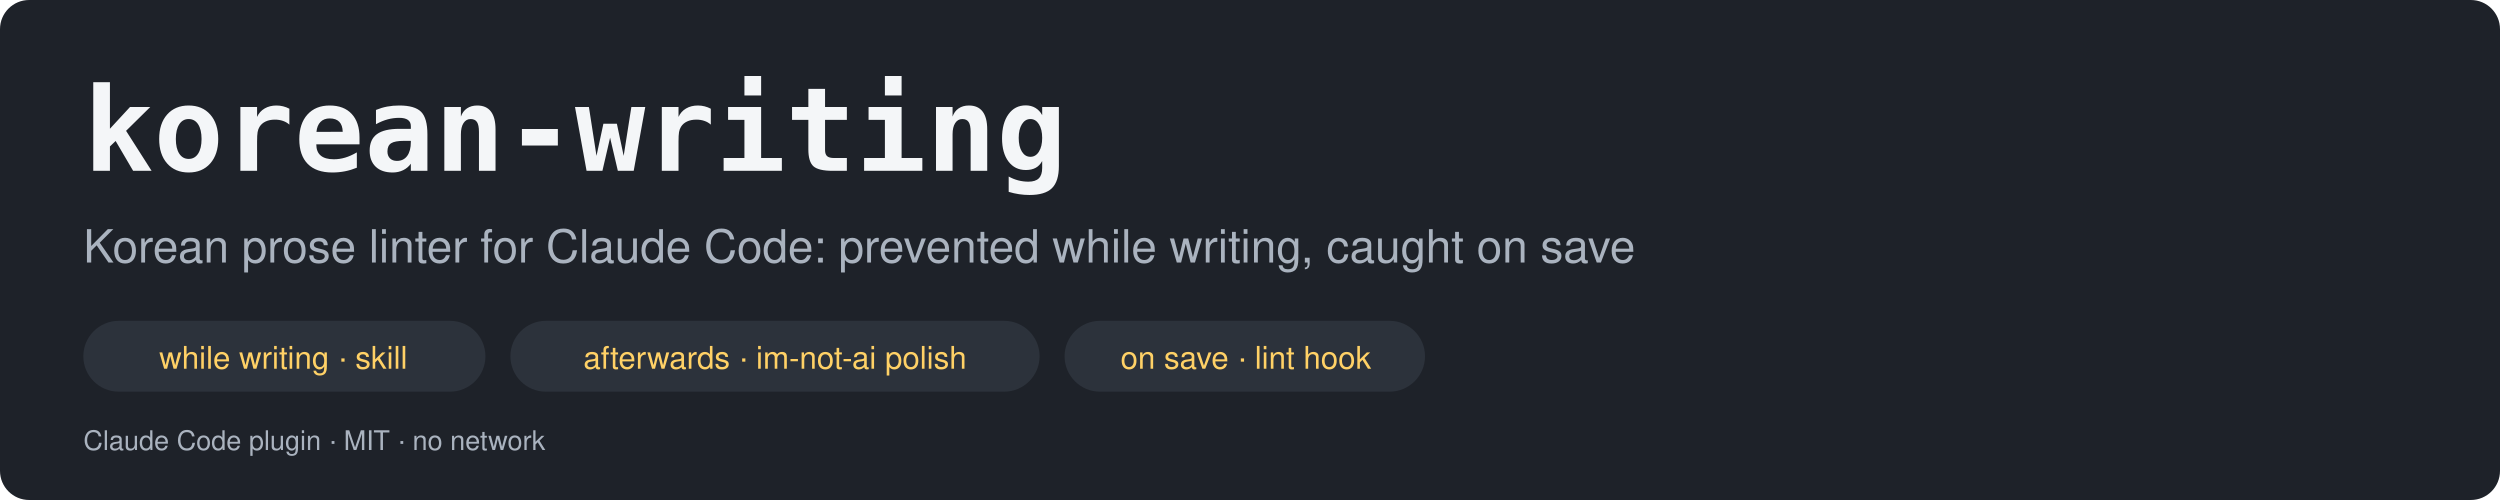
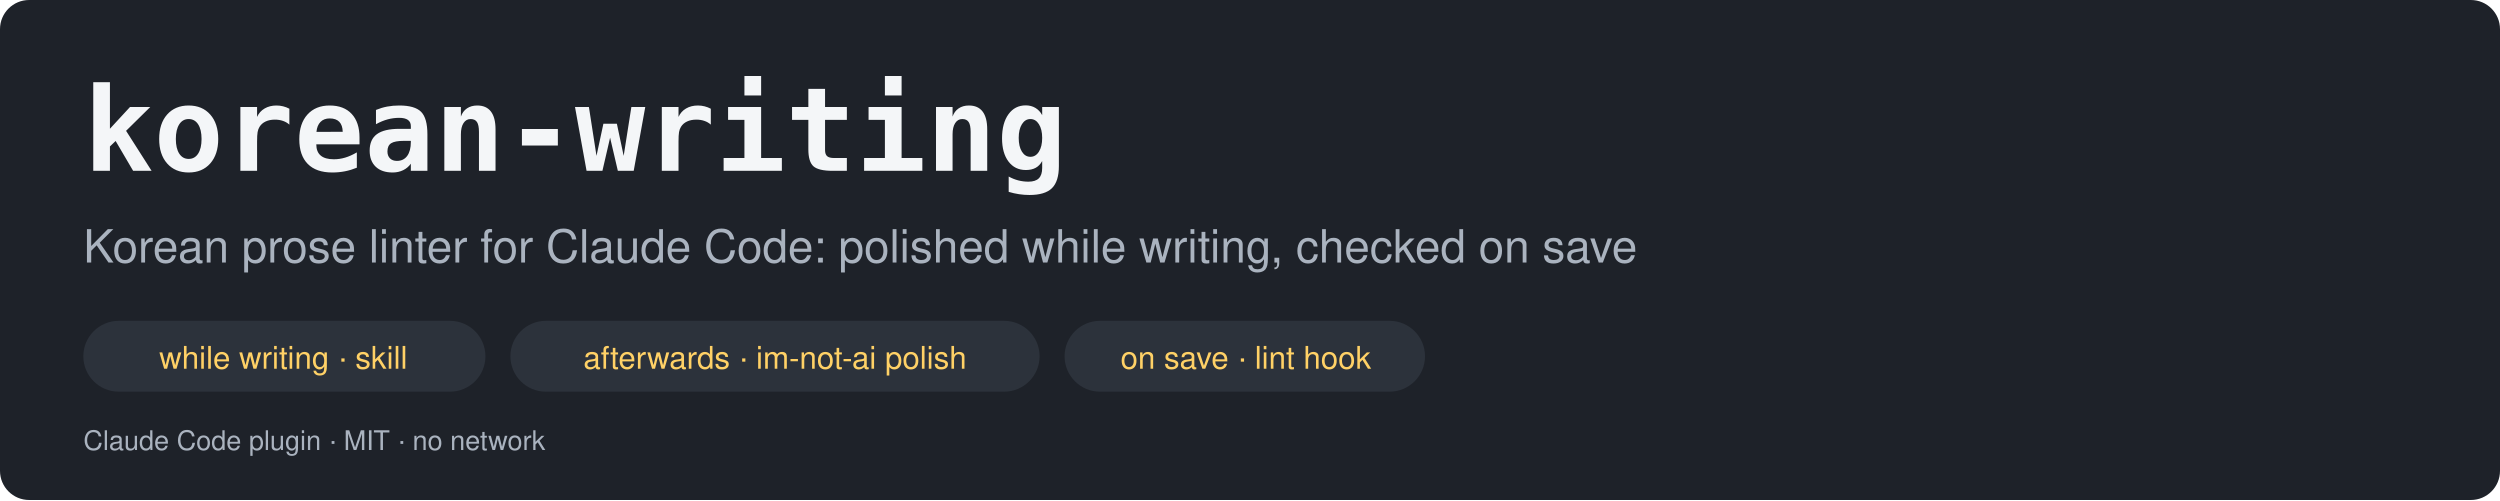
<svg xmlns="http://www.w3.org/2000/svg" width="1200" height="240" viewBox="0 0 1200 240" font-family="-apple-system, 'Apple SD Gothic Neo', 'Noto Sans KR', 'Malgun Gothic', Helvetica, Arial, sans-serif">
  <rect width="1200" height="240" rx="14" fill="#1e2229" />
  <text x="40" y="82" font-size="56" font-weight="700" fill="#f4f6f8" font-family="SF Mono, Menlo, Consolas, monospace">korean-writing</text>
-   <text x="40" y="126" font-size="22" fill="#aab3bf">Korean prose linter for Claude Code: prevented while writing, caught on save</text>
+   <text x="40" y="126" font-size="22" fill="#aab3bf">Korean prose linter for Claude Code: polished while writing, checked on save</text>
  <rect x="40" y="154" width="193" height="34" rx="17" fill="#2c323b" />
  <text x="136" y="177" text-anchor="middle" font-size="15" fill="#ffd166">while writing · skill</text>
  <rect x="245" y="154" width="254" height="34" rx="17" fill="#2c323b" />
  <text x="372" y="177" text-anchor="middle" font-size="15" fill="#ffd166">afterwards · im-not-ai polish</text>
  <rect x="511" y="154" width="173" height="34" rx="17" fill="#2c323b" />
  <text x="598" y="177" text-anchor="middle" font-size="15" fill="#ffd166">on save · lint hook</text>
  <text x="40" y="216" font-size="13" fill="#aab3bf">Claude Code plugin · MIT · no network</text>
</svg>
